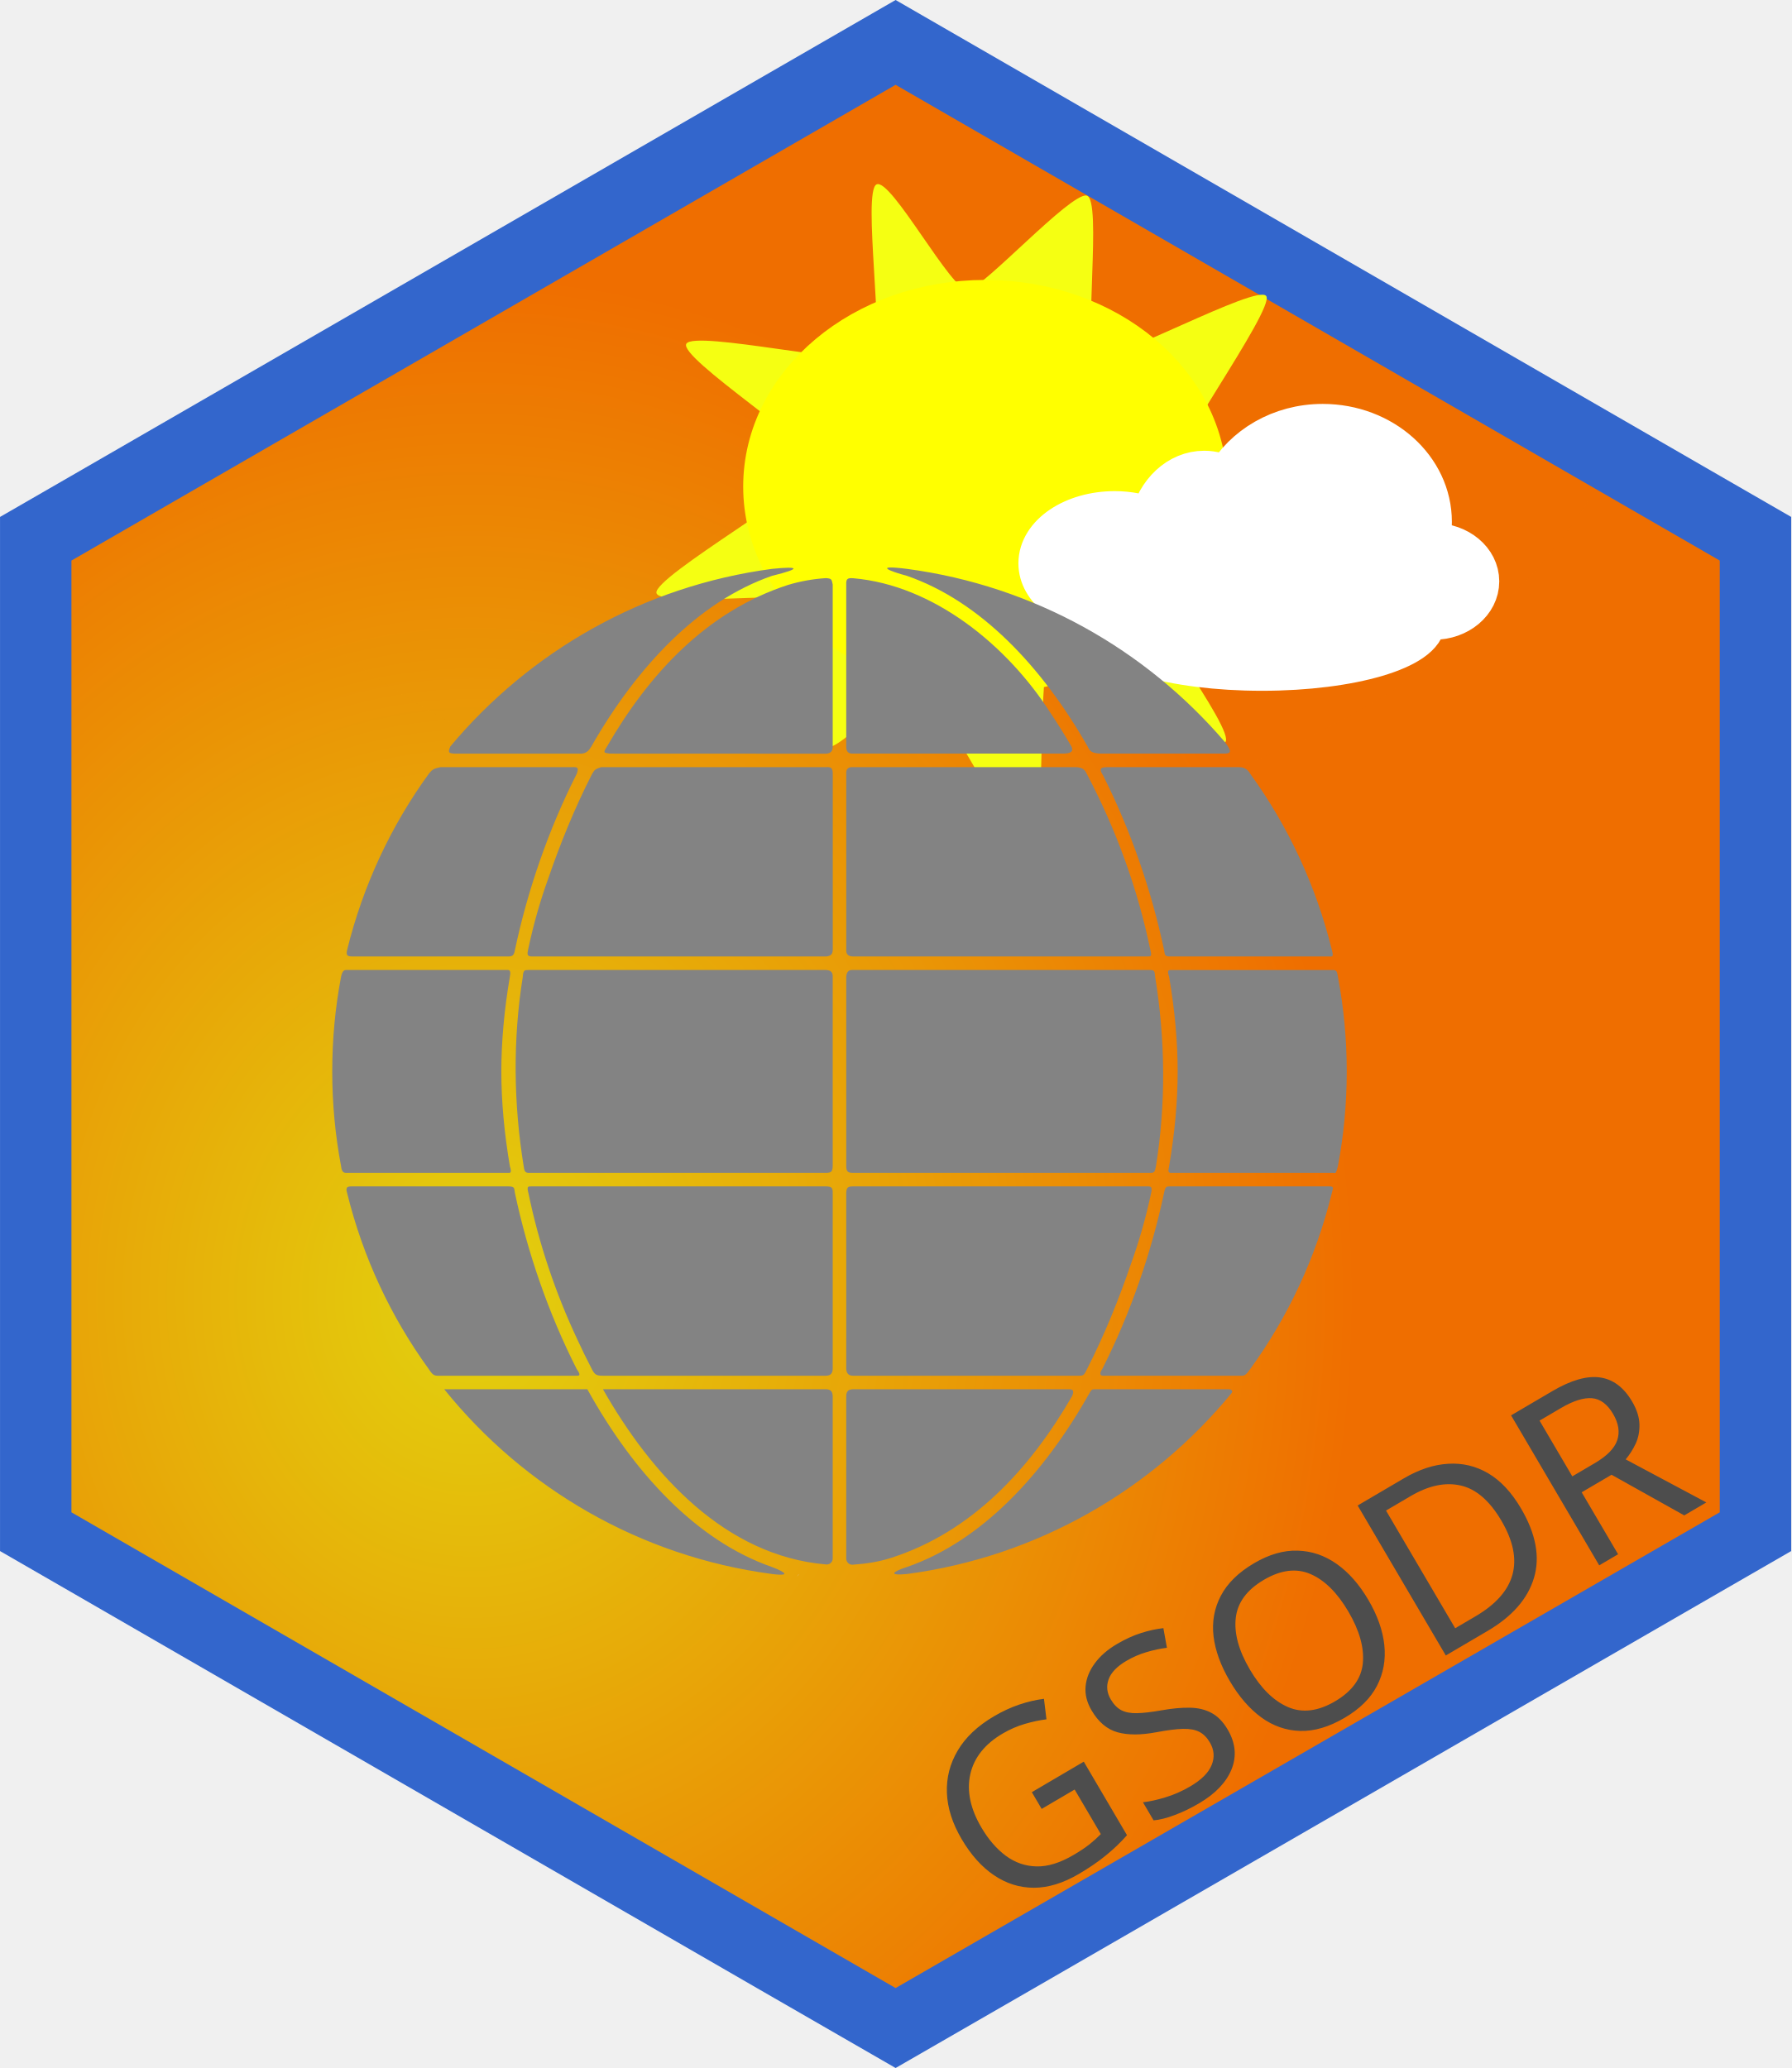
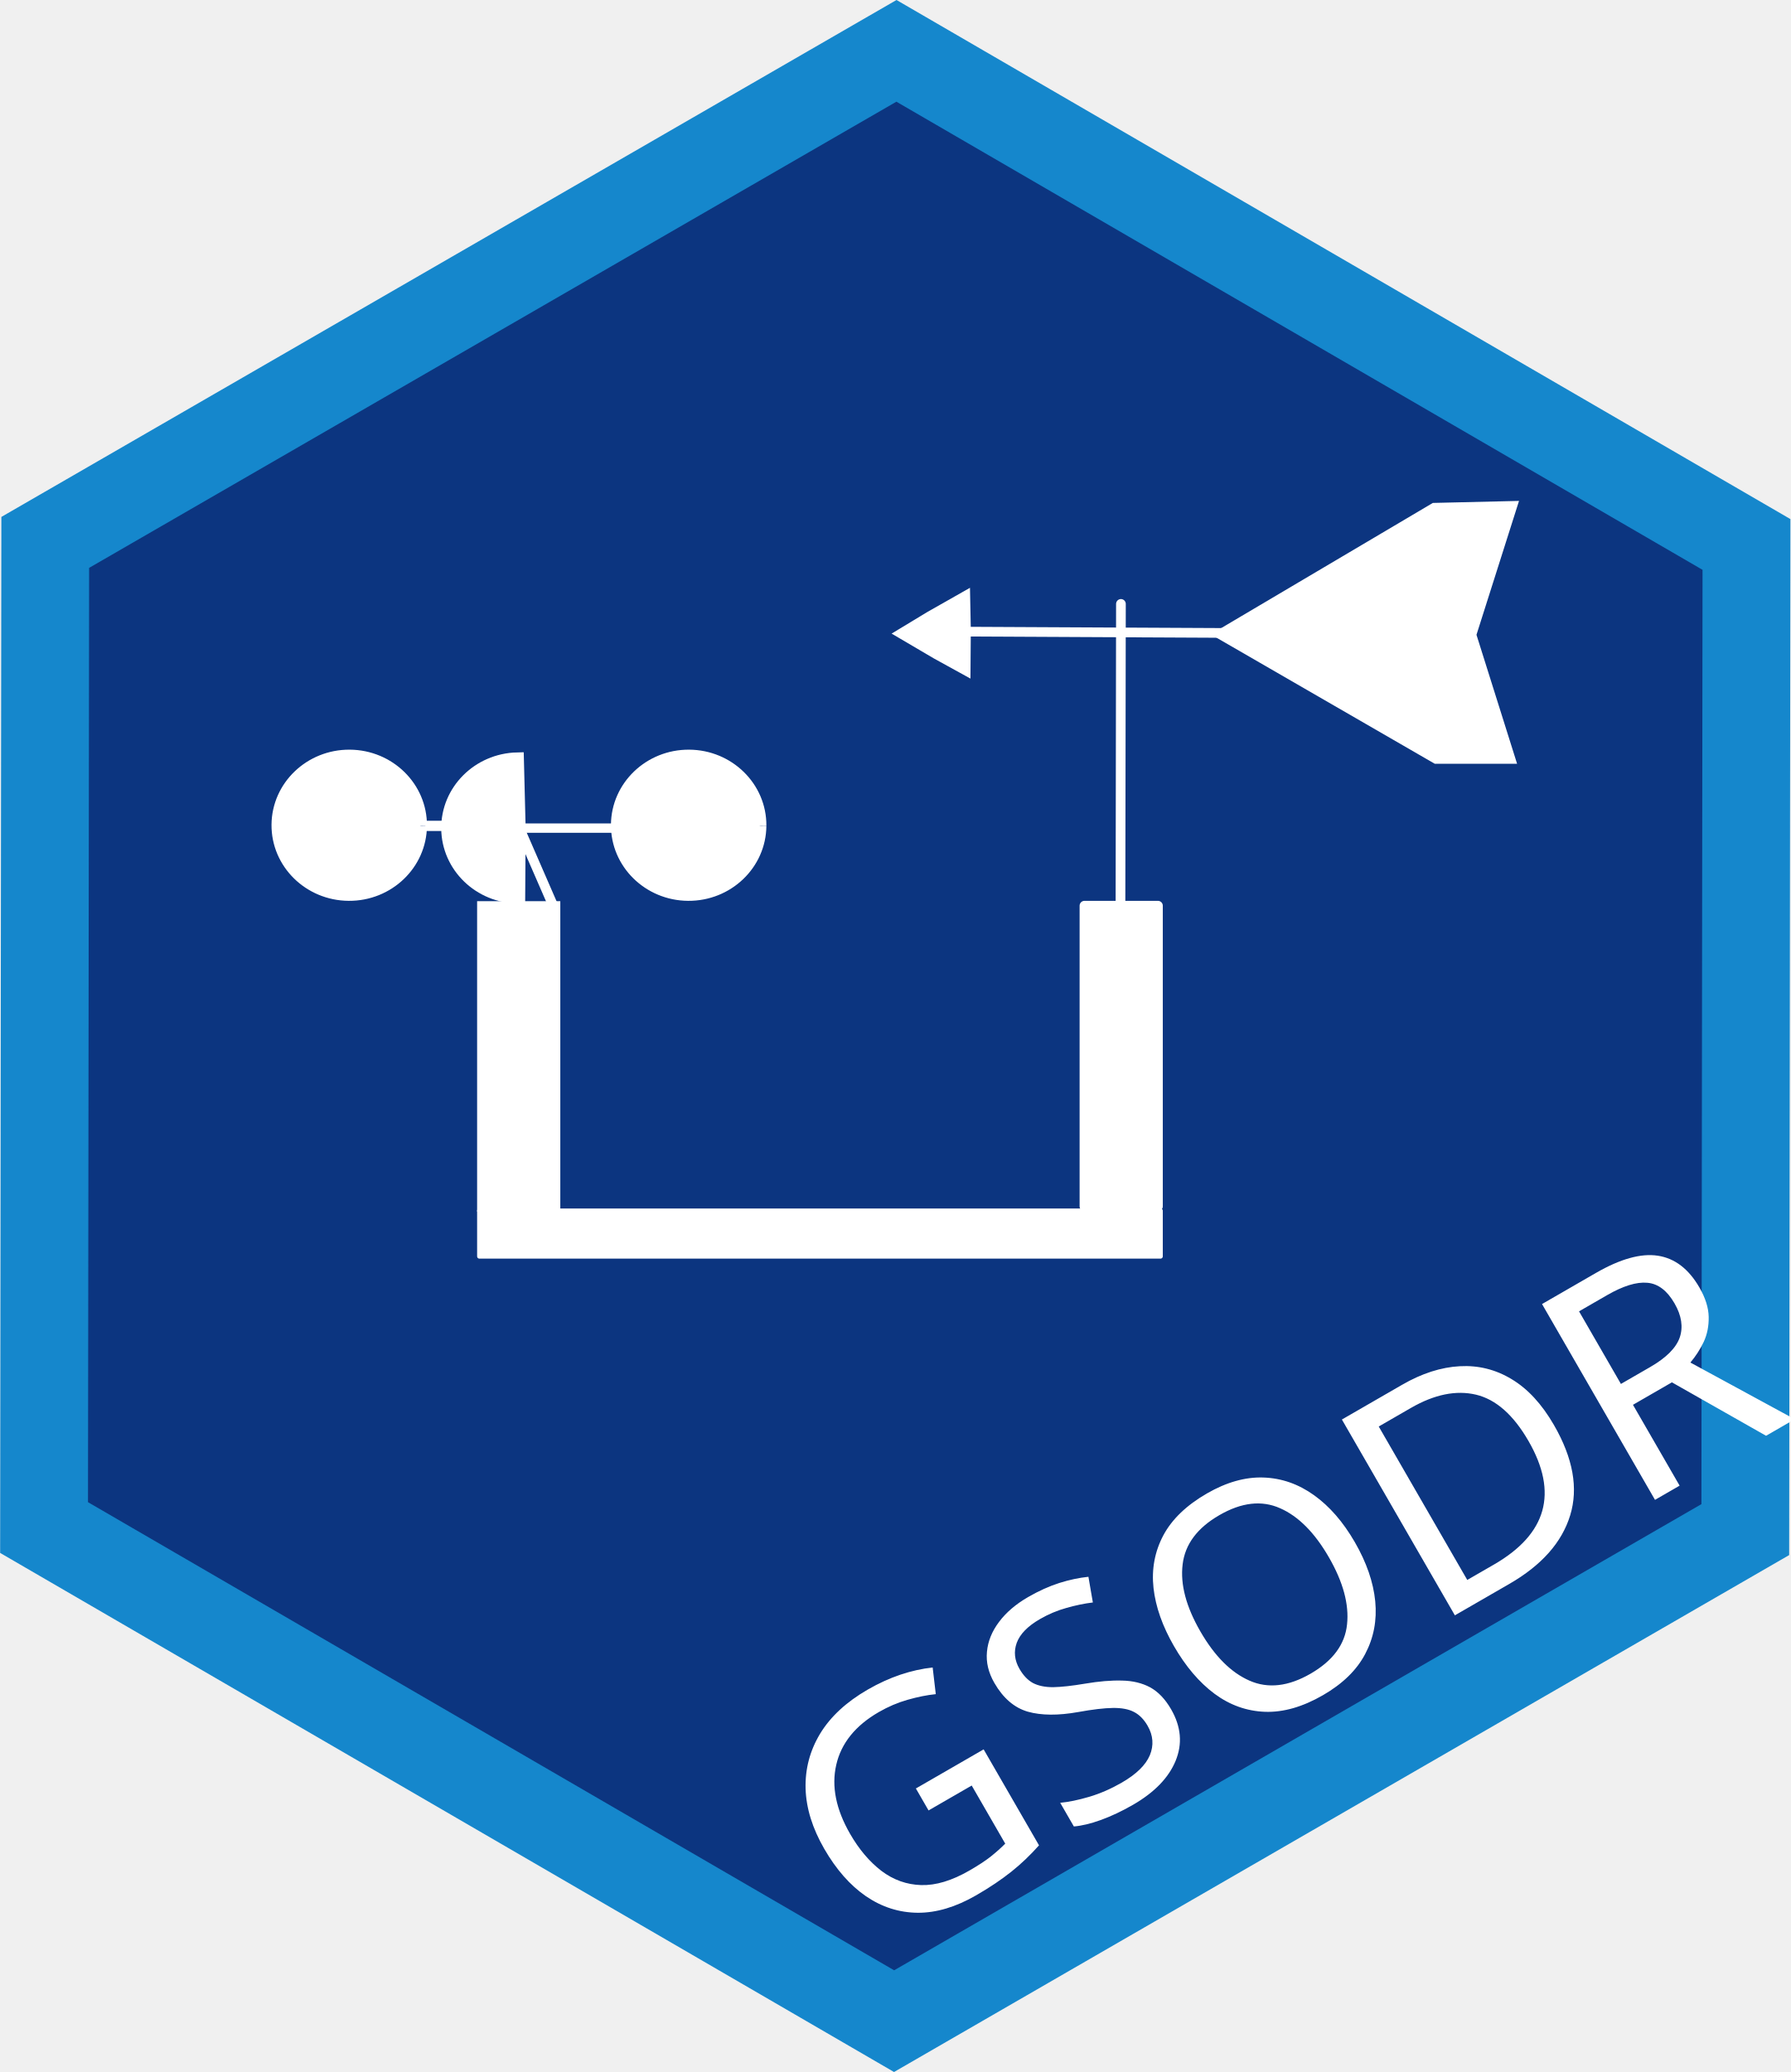
- <svg xmlns="http://www.w3.org/2000/svg" xmlns:xlink="http://www.w3.org/1999/xlink" id="svg2" viewBox="0 0 248.031 286.411" version="1.1" width="7cm" height="8.083cm">
+ <svg xmlns="http://www.w3.org/2000/svg" id="svg2" viewBox="0 0 155.54 180.013" version="1.1" width="4.39cm" height="5.08cm">
  <defs id="defs4">
-     <linearGradient id="linearGradient4187">
-       <stop style="stop-color:#e2d20e;stop-opacity:1;" offset="0" id="stop4189" />
-       <stop style="stop-color:#ef6e00;stop-opacity:1" offset="1" id="stop4191" />
-     </linearGradient>
    <style id="style22186">.cls-1{fill:none;}.cls-2{fill:#ba6f38;}.cls-3{clip-path:url(#clip-path);}.cls-4{fill:#ed7d15;}.cls-5{opacity:0.25;fill:url(#linear-gradient);}.cls-6{fill:#ac5d12;}.cls-7{clip-path:url(#clip-path-2);}.cls-8{fill:#36a85d;}.cls-9{fill:#e6b35a;}.cls-10{fill:#fff;}.cls-11{opacity:0.94;}</style>
    <clipPath id="clip-path">
-       <polygon id="polygon22189" points="728.2,636.6 369.5,845 2.8,636.6 2.8,214.5 369.5,7.4 369.5,7.4 728.2,214.5 " class="cls-1" style="fill:none" />
+       <polygon id="polygon22189" points="369.5,845 2.8,636.6 2.8,214.5 369.5,7.4 369.5,7.4 728.2,214.5 728.2,636.6 " class="cls-1" style="fill:none" />
    </clipPath>
-     <radialGradient xlink:href="#linearGradient4187" id="radialGradient4197" cx="193.673" cy="518.565" fx="193.673" fy="518.565" r="362.7" gradientTransform="matrix(0.9999999,0,0,1.154673,1.6295682e-5,-65.92175)" gradientUnits="userSpaceOnUse" />
-     <radialGradient xlink:href="#linearGradient4187" id="radialGradient3409" gradientUnits="userSpaceOnUse" gradientTransform="matrix(0.9999999,0,0,1.154673,1.6295682e-5,-65.92175)" cx="193.673" cy="518.565" fx="193.673" fy="518.565" r="362.7" />
-     <radialGradient xlink:href="#linearGradient4187" id="radialGradient3411" gradientUnits="userSpaceOnUse" gradientTransform="matrix(0.9999999,0,0,1.154673,1.6295682e-5,-65.92175)" cx="193.673" cy="518.565" fx="193.673" fy="518.565" r="362.7" />
  </defs>
-   <g id="layer1" transform="translate(1837.828,64.46644)">
+   <g id="layer1" transform="translate(1786.72,13.30596)">
    <text xml:space="preserve" style="font-style:normal;font-weight:normal;line-height:0%;font-family:sans-serif;letter-spacing:0px;word-spacing:0px;fill:#000000;fill-opacity:1;stroke:none;stroke-width:1px;stroke-linecap:butt;stroke-linejoin:miter;stroke-opacity:1" x="-1128.9" y="-11.741" id="text5476">
      <tspan id="tspan5478" x="-1128.9" y="-11.741" style="font-size:40px;line-height:1.25"> </tspan>
    </text>
    <g transform="matrix(0.7248484,1.295362,-1.295363,0.7248484,-671.2698,-964.1214)" id="g4147" style="fill:#004878;fill-opacity:1" />
-     <g class="cls-3" id="g22203" clip-path="url(#clip-path)" transform="matrix(0.3375497,0,0,0.3375497,-1837.862,-64.804)" style="fill:url(#radialGradient4197);fill-opacity:1">
-       <circle style="fill:url(#radialGradient3409);fill-opacity:1" class="cls-4" cx="365.5" cy="437.4" r="442.1" id="circle22205" />
-       <ellipse style="opacity:0.25;fill:url(#radialGradient3411);fill-opacity:1" class="cls-5" cx="366.9" cy="105.8" rx="315.2" ry="234.6" id="ellipse22207" />
+     <g id="g2886">
+       <path transform="matrix(0.4168533,-0.1082269,0.1079046,0.4180985,-960.3902,-112.6217)" d="m -1651.67,127.843 -191.046,52.688 -141.153,-139.107 49.894,-191.795 191.046,-52.688 141.152,139.107 z" id="path2709" style="fill:#0c3580;fill-opacity:1;stroke:#1587cc;stroke-width:17.717;stroke-miterlimit:4;stroke-dasharray:none;stroke-opacity:1" />
+       <g transform="matrix(1.25,0,0,1.25,427.9771,-3.955303)" id="g2862">
+         <rect x="-1738.447" y="76.672" width="47.342" height="3.168" style="fill:#ffffff;fill-opacity:1;stroke:#ffffff;stroke-width:0.316;stroke-linecap:round;stroke-linejoin:round;stroke-opacity:1" id="rect10603" />
+         <rect x="-1738.268" y="55.493" width="5.108" height="20.896" style="fill:#ffffff;fill-opacity:1;stroke:#ffffff;stroke-width:0.674;stroke-linecap:round;stroke-opacity:1" id="rect12143" />
+         <g transform="matrix(0.1941441,0,0,0.1941441,-1752.895,-4.717637)" id="g15964" style="fill:#ffffff;fill-opacity:1;stroke:#ffffff;stroke-opacity:1">
+           <path transform="matrix(0.95701,0,0,0.95585,2.3911,11.22)" d="M 53.149,282.677 A 26.575,25.81 0 0 1 26.366,308.267 26.575,25.81 0 0 1 6.8932508e-4,282.272 26.575,25.81 0 0 1 26.749,256.648 26.575,25.81 0 0 1 53.149,282.61" style="fill:#ffffff;fill-opacity:1;stroke:#ffffff;stroke-width:5;stroke-opacity:1" id="path11375" />
+           <path transform="matrix(0.95701,0,0,0.95585,123.91,11.22)" d="M 53.149,282.677 A 26.575,25.81 0 0 1 26.366,308.267 26.575,25.81 0 0 1 6.8932508e-4,282.272 26.575,25.81 0 0 1 26.749,256.648 26.575,25.81 0 0 1 53.149,282.61" style="fill:#ffffff;fill-opacity:1;stroke:#ffffff;stroke-width:5;stroke-opacity:1" id="path11377" />
+           <path transform="matrix(0.95701,0,0,0.95585,63.15,12.193)" d="M 26.412,308.267 A 26.575,25.81 0 0 1 0.001,282.694 26.575,25.81 0 0 1 25.926,256.656 l 0.649,25.802 z" style="fill:#ffffff;fill-opacity:1;stroke:#ffffff;stroke-width:5;stroke-opacity:1" id="path11379" />
+           <path d="M 87.977,282.23 H 124.02" style="fill:#ffffff;fill-opacity:1;stroke:#ffffff;stroke-width:3.352;stroke-opacity:1" id="path11381" />
+           <path d="m 55.079,281.43 h 9.472" style="fill:#ffffff;fill-opacity:1;stroke:#ffffff;stroke-width:3.664;stroke-opacity:1" id="path12141" />
+           <path d="M 101.25,310.93 88.583,281.83" style="fill:#ffffff;fill-opacity:1;stroke:#ffffff;stroke-width:3.472;stroke-opacity:1" id="path12145" />
+         </g>
+         <rect x="-1696.392" y="55.468" width="5.108" height="20.896" style="fill:#ffffff;fill-opacity:1;stroke:#ffffff;stroke-width:0.674;stroke-linecap:round;stroke-linejoin:round;stroke-miterlimit:4;stroke-dasharray:none;stroke-opacity:1" id="rect12907" />
+         <path d="m -1693.888,55.171 0.031,-20.678" style="fill:#ffffff;fill-opacity:1;stroke:#ffffff;stroke-width:0.674;stroke-linecap:round;stroke-opacity:1" id="path13671" />
+         <path id="path12911" style="fill:#ffffff;fill-opacity:1;stroke:#ffffff;stroke-width:0.674;stroke-opacity:1" d="m -1704.73,33.895 0.098,2.341 0.04,2.826 -2.076,-1.085 -2.467,-1.378 1.978,-1.256 z" transform="rotate(1.252236,-1707.02,36.46862)" />
+         <path id="path14439" style="fill:#ffffff;fill-opacity:1;fill-rule:evenodd;stroke:#ffffff;stroke-width:0.674;stroke-opacity:1" d="m -1686.952,36.603 14.998,8.663 h 5.172 l -2.716,-8.626 2.846,-8.958 -5.43,0.128 z" />
+         <path id="path15199" style="fill:#ffffff;fill-opacity:1;stroke:#ffffff;stroke-width:0.674;stroke-opacity:1" d="m -1685.723,36.515 -18.748,-0.093" />
+       </g>
+       <text transform="rotate(-29.98526)" id="text2866" y="-719.768" x="-1560.856" style="font-style:normal;font-weight:normal;font-size:37.5px;line-height:1.25;font-family:sans-serif;letter-spacing:0px;word-spacing:0px;fill:#000000;fill-opacity:1;stroke:none;stroke-width:0.938" xml:space="preserve">
+         <tspan style="font-style:normal;font-variant:normal;font-weight:normal;font-stretch:normal;font-size:27.5px;font-family:'Fira Code';-inkscape-font-specification:'Fira Code';fill:#ffffff;fill-opacity:1;stroke-width:0.938" y="-719.768" x="-1560.856" id="tspan2864">GSODR</tspan>
+       </text>
    </g>
-     <path style="fill:#3366cc;fill-opacity:1" class="cls-6" d="m -1599.687,1.423 -93.771,-54.143 -20.354,-11.747 -20.354,11.747 -93.771,54.143 -9.89,5.705 V 150.35 l 9.89,5.705 94.919,54.818 19.207,11.072 19.207,-11.072 94.919,-54.818 9.89,-5.705 V 7.128 Z m 0,143.56 -114.126,65.89 -114.126,-65.89 V 13.17 l 114.126,-65.89 v 0 l 114.126,65.89 z" id="path22209" />
-     <path style="fill:#e6b35a" class="cls-9" d="m -1727.483,153.894 0.304,-0.304 h -0.101 z" id="path22217" />
-     <text xml:space="preserve" style="font-style:normal;font-weight:normal;line-height:0%;font-family:sans-serif;letter-spacing:0px;word-spacing:0px;fill:#4d4d4d;fill-opacity:1;stroke:none;stroke-width:1px;stroke-linecap:butt;stroke-linejoin:miter;stroke-opacity:1" x="-1568.165" y="-687.542" id="text4366" transform="rotate(-30.43829)">
-       <tspan id="tspan4368" x="-1568.165" y="-687.542" style="font-style:normal;font-variant:normal;font-weight:normal;font-stretch:normal;font-size:33.755px;line-height:1.25;font-family:'Fira Code';-inkscape-font-specification:'Fira Code';fill:#4d4d4d;fill-opacity:1">GSODR</tspan>
-     </text>
-     <g id="g4448" clip-path="none">
-       <path transform="translate(-1915.251,-63.38231)" d="m 247.07,101.724 c -1.668,1.481 -21.795,-13.541 -23.996,-12.81 -2.2,0.731 -0.64,27.504 -2.872,27.555 -2.232,0.05 -13.475,-22.338 -15.431,-23.168 -1.957,-0.83 -11.2,10.184 -13.222,9.108 -2.022,-1.075 1.826,-18.316 0.652,-20.173 -1.174,-1.856 -23.3,0.987 -23.877,-1.181 -0.578,-2.168 22.548,-15.416 22.655,-17.649 0.107,-2.232 -19.657,-14.956 -18.519,-16.881 1.139,-1.925 24.155,3.269 25.85,1.737 1.694,-1.531 -1.505,-22.803 0.484,-23.804 1.99,-1.001 10.47,14.96 12.665,14.618 2.195,-0.343 14.157,-13.455 16.417,-13.076 2.26,0.379 -0.601,21.232 1.341,22.292 1.942,1.06 22.28,-10.114 23.543,-8.374 1.263,1.741 -14.627,23.729 -13.789,25.835 0.838,2.106 18.048,2.1 17.633,4.235 -0.415,2.136 -21.25,6.926 -21.923,9.048 -0.674,2.122 14.058,21.206 12.39,22.687 z" style="fill:#f5ff12" id="path4994" />
-       <g id="g4444">
-         <ellipse ry="25.541" rx="30.436" cy="2.921" cx="-1701.404" id="path4996" style="fill:#ffff00;fill-opacity:1;stroke:#ffff00;stroke-width:6.154;stroke-miterlimit:0.5;stroke-opacity:1" />
-         <path d="m -1654.669,-5.449 c -5.8,0 -10.76,3.021 -13.2,7.36 -0.97,-0.543 -2.05,-0.875 -3.2,-0.875 -3.46,0 -6.34,2.785 -7.23,6.566 -1.52,-0.6 -3.28,-0.972 -5.16,-0.972 -5.67,0 -10.27,3.102 -10.27,6.923 0,3.448 3.77,6.285 8.67,6.809 -0.22,0.372 -0.4,0.744 -0.4,1.135 0,3.658 10.03,6.631 22.38,6.631 12.35,0 22.37,-2.973 22.37,-6.631 0,-0.246 -0.16,-0.474 -0.25,-0.713 0.54,0.134 1.09,0.275 1.68,0.275 3.3,0 5.98,-2.246 5.98,-5.01 0,-2.763 -2.68,-4.993 -5.98,-4.993 -0.4,0 -0.76,0.13 -1.14,0.194 0.33,-1.105 0.56,-2.238 0.56,-3.437 0,-7.315 -6.63,-13.262 -14.81,-13.262 z" style="fill:#ffffff;stroke:#ffffff;stroke-width:6.154;stroke-linecap:round;stroke-linejoin:round;stroke-miterlimit:0.5;stroke-opacity:1" id="path4990" />
-       </g>
-     </g>
-     <path id="path3882" style="fill:#838383;stroke-width:0.937" d="m -1730.976,153.52 c -18.273,-2.437 -34.318,-11.89 -45.339,-25.579 h 19.814 c 6.388,11.546 15.102,20.972 25.527,24.603 0.587,0.212 3.648,1.439 0,0.977 z m 18.74,-0.962 c 10.297,-3.57 18.929,-12.795 25.3,-24.137 0.288,-0.493 0.319,-0.479 0.932,-0.479 h 18.264 c 0.555,-0.002 0.609,0.297 0.471,0.511 -11.018,13.426 -26.907,22.678 -44.972,25.075 -2.708,0.263 -1.962,-0.343 0,-0.969 z m -7.58,-0.316 c -0.457,0 -0.832,-0.381 -0.832,-0.857 v -22.509 c 0.024,-0.648 0.276,-0.913 0.941,-0.934 h 29.977 c 0.789,0.007 0.444,0.686 0.377,0.914 -5.838,10.119 -13.866,18.835 -25.09,22.442 -1.699,0.546 -3.477,0.817 -5.268,0.937 -0.038,0.005 -0.063,0.009 -0.105,0.009 z m -3.642,-0.038 c -13.921,-1.196 -24.114,-12.361 -30.878,-24.263 h 30.914 c 0.659,0.024 0.869,0.333 0.899,0.965 v 22.478 c 0,0.465 -0.363,0.819 -0.819,0.819 z m -55.008,-27.068 c -5.227,-7.205 -9.098,-15.443 -11.291,-24.349 -0.279,-0.901 0.061,-0.944 0.74,-0.944 h 21.547 c 0.994,0.004 0.808,0.265 0.944,0.921 1.743,8.23 4.648,16.682 8.556,24.384 0.766,1.036 0.164,0.929 -0.135,0.919 h -19.151 c -0.654,0.012 -0.876,-0.475 -1.212,-0.932 z m 22.571,-0.027 c -0.694,-1.334 -1.344,-2.665 -1.953,-3.988 -3.05,-6.478 -5.358,-13.324 -6.804,-20.325 -0.276,-1.043 -0.037,-0.935 0.466,-0.952 h 40.733 c 0.738,0.013 0.956,0.152 0.931,0.943 v 24.344 c -0.016,0.607 -0.31,0.935 -0.93,0.937 h -30.915 c -0.974,0.005 -1.143,-0.226 -1.528,-0.958 z m 35.247,0.012 v -24.351 c 0.015,-0.825 0.294,-0.923 0.932,-0.926 h 40.917 c 0.382,0.016 0.548,0.141 0.367,0.939 -0.708,3.34 -1.645,6.645 -2.822,9.89 -1.637,4.787 -3.624,9.728 -6.045,14.466 -0.386,0.796 -0.474,0.928 -1.067,0.929 h -31.331 c -0.608,0.001 -0.921,-0.317 -0.951,-0.947 z m 35.458,0.009 c 3.913,-7.717 6.82,-16.185 8.559,-24.428 0.174,-0.884 0.363,-0.838 0.781,-0.857 h 22.084 c 0.681,-0.006 0.533,0.2 0.356,0.936 -2.193,8.908 -6.065,17.149 -11.293,24.356 -0.543,0.749 -0.728,0.922 -1.177,0.932 h -19.169 c -0.749,1.5e-4 -0.292,-0.74 -0.141,-0.939 z m -105.41,-28.08 c -0.803,-4.251 -1.224,-8.644 -1.224,-13.127 0,-4.488 0.417,-8.862 1.222,-13.114 0.173,-0.8 0.413,-0.918 0.65,-0.935 h 22.486 c 0.363,0.017 0.321,0.463 0.232,0.973 -0.772,4.542 -1.175,8.955 -1.175,13.075 0,4.136 0.406,8.567 1.184,13.127 0.292,0.944 0.054,0.939 -0.224,0.922 h -22.503 c -0.531,0.008 -0.606,-0.601 -0.647,-0.922 z m 25.284,1.2e-4 c -1.404,-8.681 -1.512,-17.549 -0.123,-26.218 0.063,-0.938 0.23,-0.956 0.769,-0.957 h 41.235 c 0.69,0.023 0.938,0.378 0.914,0.937 v 26.223 c -0.025,0.815 -0.26,0.924 -0.931,0.937 h -41.202 c -0.516,-0.021 -0.564,-0.319 -0.663,-0.922 z m 44.67,-0.032 v -26.19 c 0.033,-0.607 0.266,-1.014 0.966,-0.954 h 41.202 c 0.636,0.028 0.513,0.392 0.604,0.934 1.413,8.686 1.508,17.546 0.117,26.225 -0.138,0.794 -0.247,0.936 -0.72,0.938 h -41.235 c -0.785,0.008 -0.928,-0.253 -0.932,-0.954 z m 44.71,0.019 c 0.777,-4.555 1.182,-8.982 1.182,-13.113 0,-4.126 -0.404,-8.546 -1.179,-13.094 -0.303,-0.931 -0.108,-0.944 0.236,-0.954 h 22.486 c 0.53,0.009 0.538,0.365 0.646,0.919 0.806,4.257 1.224,8.636 1.224,13.13 0,4.484 -0.421,8.878 -1.225,13.13 -0.292,1.161 -0.342,0.923 -0.646,0.919 h -22.469 c -0.482,0.001 -0.35,-0.399 -0.256,-0.935 z m -113.821,-29.962 c 2.201,-8.93 6.094,-17.212 11.344,-24.431 0.47,-0.568 0.683,-0.668 1.584,-0.864 h 18.181 c 0.836,-0.031 0.984,0.054 0.681,0.925 -3.906,7.699 -6.81,16.147 -8.553,24.374 -0.131,0.796 -0.364,0.908 -0.912,0.925 h -21.564 c -0.707,-0.012 -0.96,-0.099 -0.761,-0.928 z m 25.049,0.008 c 0.705,-3.34 1.625,-6.637 2.797,-9.879 1.646,-4.792 3.636,-9.722 6.056,-14.459 0.375,-0.652 0.47,-0.694 1.269,-0.965 h 31.145 c 0.715,-0.058 0.948,0.151 0.925,1.005 v 24.292 c -0.025,0.451 -0.116,0.87 -0.931,0.926 h -40.767 c -0.64,-0.022 -0.619,-0.311 -0.493,-0.921 z m 44.064,-0.006 V 42.721 c -0.064,-0.706 0.296,-0.987 0.981,-0.943 h 30.832 c 0.937,0.04 1.23,0.39 1.48,0.906 4.05,7.67 7.058,15.921 8.813,24.4 0.269,1.02 0.015,0.898 -0.476,0.918 h -40.699 c -0.629,-0.012 -0.973,-0.289 -0.932,-0.926 z m 44.002,0.001 c -1.726,-8.148 -4.59,-16.513 -8.441,-24.153 -0.585,-0.914 -0.432,-1.149 0.718,-1.146 h 18.056 c 1.043,-0.019 1.418,0.604 1.7,1.058 5.175,7.169 9.016,15.375 11.199,24.219 0.317,1.122 0,0.95 -0.37,0.947 h -22.117 c -0.72,-0.019 -0.616,-0.304 -0.745,-0.925 z m -98.826,-28.17 c 11.002,-13.152 26.716,-22.221 44.553,-24.589 3.637,-0.37 4.263,-0.085 -0.021,0.97 -10.15,3.52 -18.683,12.536 -25.026,23.657 -0.316,0.529 -0.647,0.898 -1.317,0.961 h -17.619 c -0.821,-0.052 -0.927,-0.145 -0.571,-0.997 z m 21.661,0.067 c 5.819,-10.077 13.832,-18.766 25.08,-22.426 1.751,-0.53 3.508,-0.83 5.247,-0.948 0.851,0.054 0.805,0.18 0.958,0.88 v 22.461 c 0.02,0.617 -0.291,0.942 -0.937,0.975 l -29.947,-0.012 c -0.861,-0.121 -0.905,-0.12 -0.402,-0.93 z m 33.158,-0.002 V 16.48 c -0.029,-0.786 0.172,-0.918 0.98,-0.862 11.105,0.962 21.304,9.28 27.293,18.637 0.981,1.46 1.905,2.948 2.796,4.464 0.324,0.525 0.505,1.128 -0.88,1.185 h -29.239 c -0.584,0.034 -0.948,-0.217 -0.95,-0.932 z m 33.465,0.016 c -6.349,-11.147 -14.896,-20.185 -25.067,-23.706 -2.291,-0.61 -4.803,-1.57 0.018,-0.961 17.572,2.34 33.079,11.181 44.051,24.021 0.871,1.184 0.899,1.531 -0.015,1.562 h -17.306 c -1.19,-0.067 -1.411,-0.361 -1.69,-0.917 z" />
  </g>
</svg>
